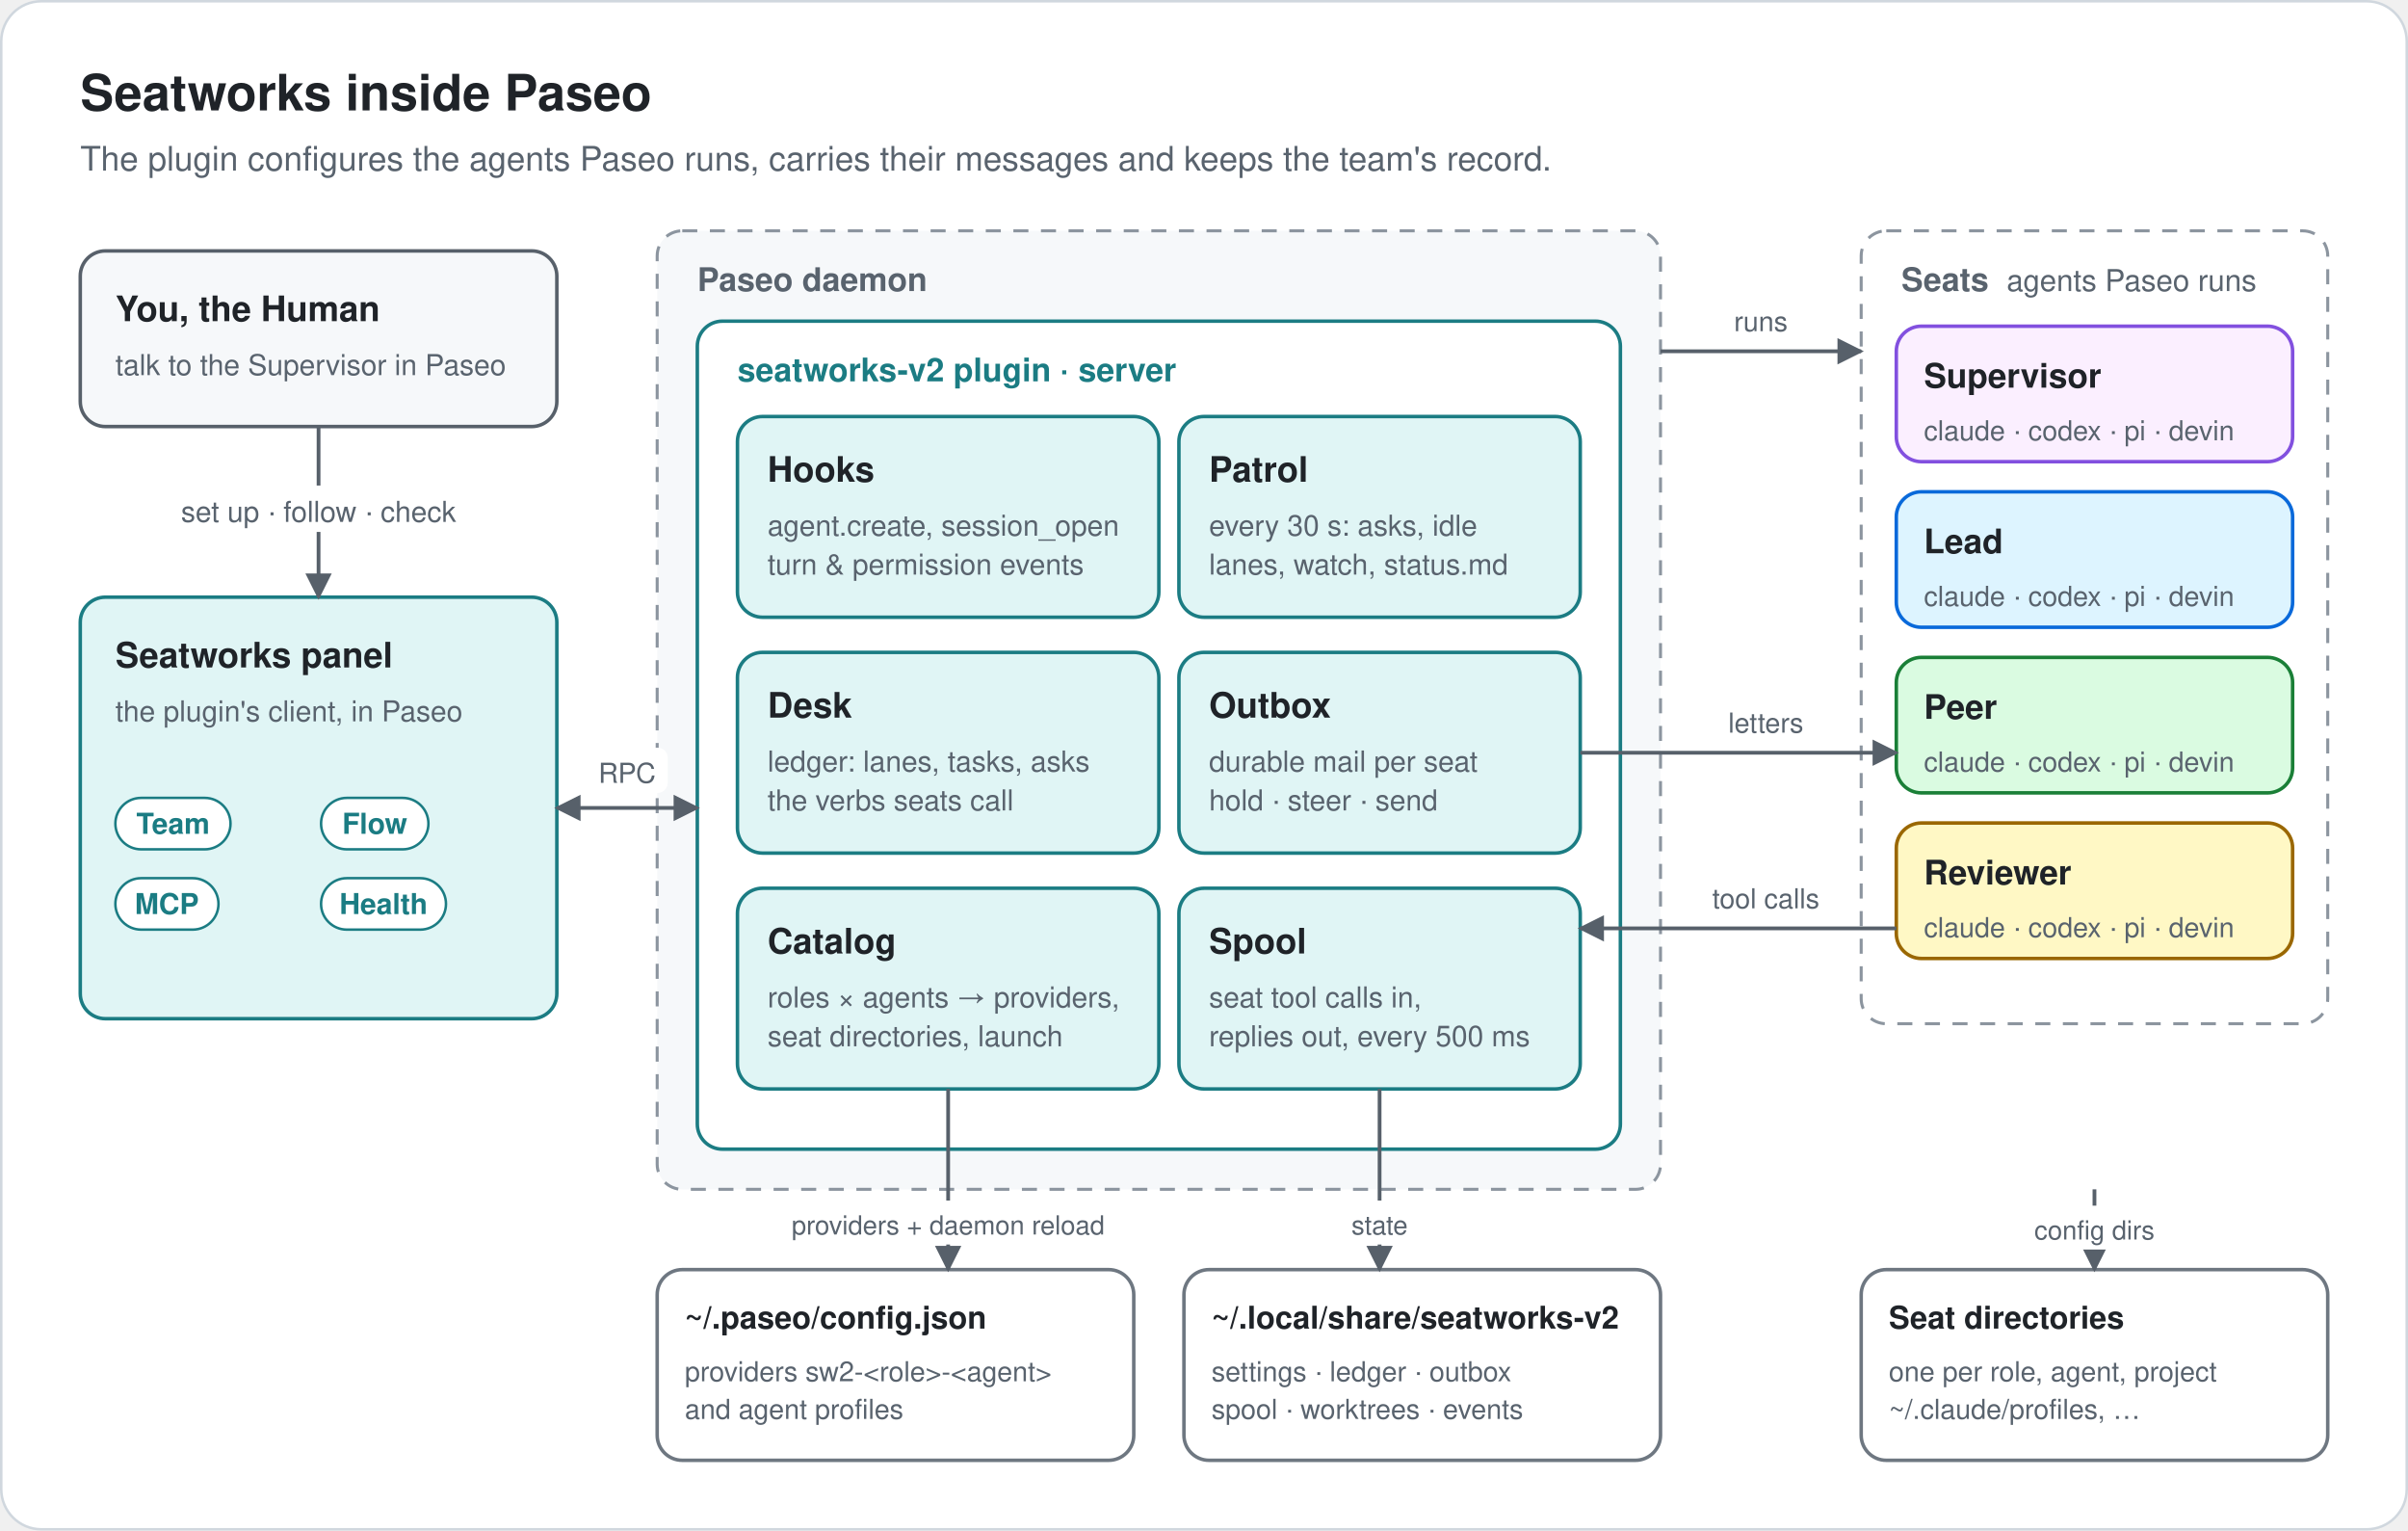
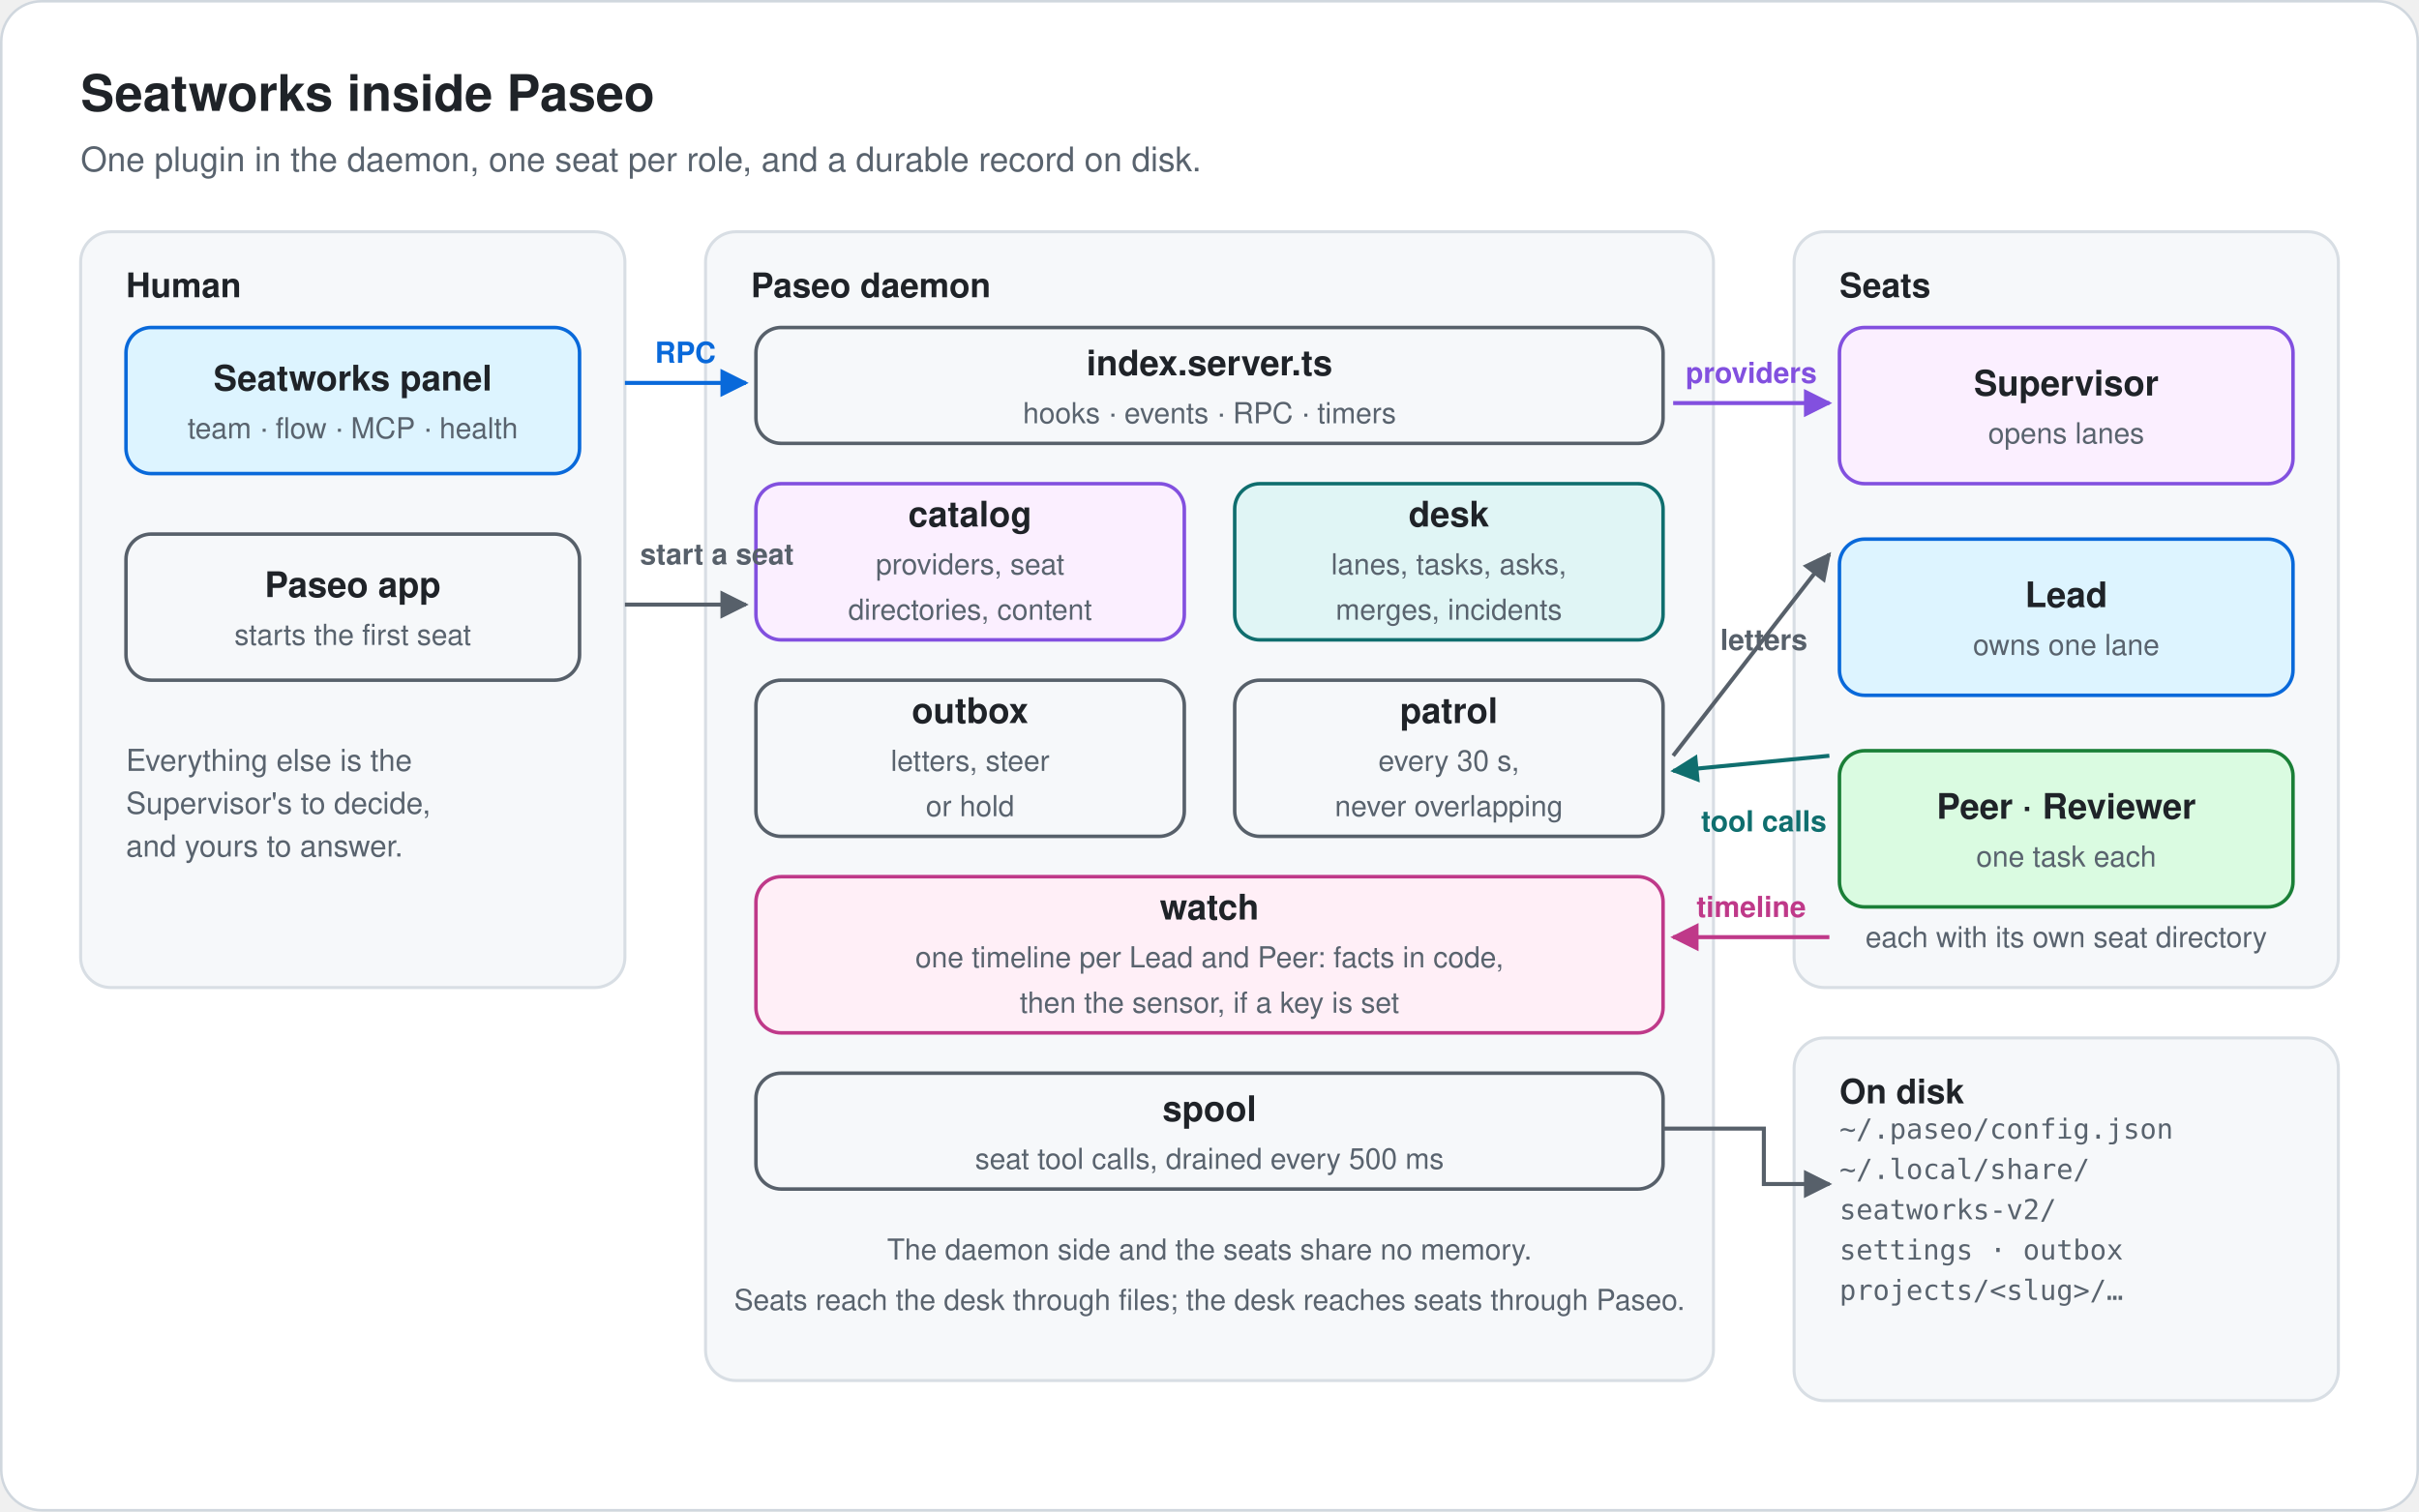
- <svg xmlns="http://www.w3.org/2000/svg" width="960" height="610" viewBox="0 0 960 610" role="img" aria-label="Seatworks inside Paseo: the Human uses the Seatworks panel; the plugin server runs inside the Paseo daemon with hooks, desk, outbox, patrol, catalog and spool; Paseo runs the seats; state lives on disk.">
+ <svg xmlns="http://www.w3.org/2000/svg" width="960" height="600" viewBox="0 0 960 600" role="img" aria-label="Seatworks inside Paseo: the Human works in the panel and with a Supervisor seat; the plugin server runs inside the Paseo daemon with its hooks, catalog, desk, outbox, patrol and watch; Paseo runs the seats; everything durable is on disk.">
  <defs>
+     <marker id="m0969da" viewBox="0 0 10 10" refX="9" refY="5" markerWidth="7" markerHeight="7" orient="auto-start-reverse">
+       <path d="M0,0 L10,5 L0,10 z" fill="#0969da" />
+     </marker>
+     <marker id="m0f6e6e" viewBox="0 0 10 10" refX="9" refY="5" markerWidth="7" markerHeight="7" orient="auto-start-reverse">
+       <path d="M0,0 L10,5 L0,10 z" fill="#0f6e6e" />
+     </marker>
    <marker id="m57606a" viewBox="0 0 10 10" refX="9" refY="5" markerWidth="7" markerHeight="7" orient="auto-start-reverse">
      <path d="M0,0 L10,5 L0,10 z" fill="#57606a" />
    </marker>
+     <marker id="m8250df" viewBox="0 0 10 10" refX="9" refY="5" markerWidth="7" markerHeight="7" orient="auto-start-reverse">
+       <path d="M0,0 L10,5 L0,10 z" fill="#8250df" />
+     </marker>
+     <marker id="mbf3989" viewBox="0 0 10 10" refX="9" refY="5" markerWidth="7" markerHeight="7" orient="auto-start-reverse">
+       <path d="M0,0 L10,5 L0,10 z" fill="#bf3989" />
+     </marker>
  </defs>
-   <rect x="0.5" y="0.5" width="959" height="609" rx="16" fill="#ffffff" stroke="#d0d7de" />
-   <text x="32.0" y="44.0" font-family="-apple-system, BlinkMacSystemFont, 'Segoe UI', Helvetica, Arial, sans-serif" font-size="20" font-weight="600" fill="#1f2328" text-anchor="start">Seatworks inside Paseo</text>
-   <text x="32.0" y="68.0" font-family="-apple-system, BlinkMacSystemFont, 'Segoe UI', Helvetica, Arial, sans-serif" font-size="13.5" font-weight="400" fill="#59636e" text-anchor="start">The plugin configures the agents Paseo runs, carries their messages and keeps the team's record.</text>
-   <rect x="32.0" y="100.0" width="190.0" height="70.0" rx="10" fill="#f6f8fa" stroke="#57606a" stroke-width="1.4" />
-   <text x="46.0" y="128.0" font-family="-apple-system, BlinkMacSystemFont, 'Segoe UI', Helvetica, Arial, sans-serif" font-size="14" font-weight="600" fill="#1f2328" text-anchor="start">You, the Human</text>
-   <text x="46.0" y="149.5" font-family="-apple-system, BlinkMacSystemFont, 'Segoe UI', Helvetica, Arial, sans-serif" font-size="11.5" font-weight="400" fill="#59636e" text-anchor="start">talk to the Supervisor in Paseo</text>
-   <rect x="32.0" y="238.0" width="190.0" height="168.0" rx="10" fill="#e0f5f5" stroke="#1b7c83" stroke-width="1.4" />
-   <text x="46.0" y="266.0" font-family="-apple-system, BlinkMacSystemFont, 'Segoe UI', Helvetica, Arial, sans-serif" font-size="14" font-weight="600" fill="#1f2328" text-anchor="start">Seatworks panel</text>
-   <text x="46.0" y="287.5" font-family="-apple-system, BlinkMacSystemFont, 'Segoe UI', Helvetica, Arial, sans-serif" font-size="11.5" font-weight="400" fill="#59636e" text-anchor="start">the plugin's client, in Paseo</text>
-   <rect x="46.0" y="318.0" width="45.9" height="20.5" rx="10.25" fill="#ffffff" stroke="#1b7c83" stroke-width="1" />
-   <text x="69.0" y="332.3" font-family="-apple-system, BlinkMacSystemFont, 'Segoe UI', Helvetica, Arial, sans-serif" font-size="11.5" font-weight="600" fill="#1b7c83" text-anchor="middle">Team</text>
-   <rect x="128.0" y="318.0" width="42.8" height="20.5" rx="10.25" fill="#ffffff" stroke="#1b7c83" stroke-width="1" />
-   <text x="149.4" y="332.3" font-family="-apple-system, BlinkMacSystemFont, 'Segoe UI', Helvetica, Arial, sans-serif" font-size="11.5" font-weight="600" fill="#1b7c83" text-anchor="middle">Flow</text>
-   <rect x="46.0" y="350.0" width="41.1" height="20.5" rx="10.25" fill="#ffffff" stroke="#1b7c83" stroke-width="1" />
-   <text x="66.5" y="364.3" font-family="-apple-system, BlinkMacSystemFont, 'Segoe UI', Helvetica, Arial, sans-serif" font-size="11.5" font-weight="600" fill="#1b7c83" text-anchor="middle">MCP</text>
-   <rect x="128.0" y="350.0" width="49.8" height="20.5" rx="10.25" fill="#ffffff" stroke="#1b7c83" stroke-width="1" />
-   <text x="152.9" y="364.3" font-family="-apple-system, BlinkMacSystemFont, 'Segoe UI', Helvetica, Arial, sans-serif" font-size="11.5" font-weight="600" fill="#1b7c83" text-anchor="middle">Health</text>
-   <path d="M127.0,170.0 L127.0,238.0" fill="none" stroke="#57606a" stroke-width="1.5" marker-end="url(#m57606a)" />
-   <rect x="59.0" y="193.5" width="136.0" height="18.5" rx="4" fill="#ffffff" stroke="none" stroke-width="0" />
-   <text x="127.0" y="208.0" font-family="-apple-system, BlinkMacSystemFont, 'Segoe UI', Helvetica, Arial, sans-serif" font-size="11.5" font-weight="400" fill="#59636e" text-anchor="middle">set up · follow · check</text>
-   <rect x="262.0" y="92.0" width="400.0" height="382.0" rx="10" fill="#f6f8fa" stroke="#8c959f" stroke-width="1.2" stroke-dasharray="6 5" />
-   <text x="278.0" y="116.0" font-family="-apple-system, BlinkMacSystemFont, 'Segoe UI', Helvetica, Arial, sans-serif" font-size="13" font-weight="600" fill="#59636e" text-anchor="start">Paseo daemon</text>
-   <rect x="278.0" y="128.0" width="368.0" height="330.0" rx="10" fill="#ffffff" stroke="#1b7c83" stroke-width="1.4" />
-   <text x="294.0" y="152.0" font-family="-apple-system, BlinkMacSystemFont, 'Segoe UI', Helvetica, Arial, sans-serif" font-size="13" font-weight="600" fill="#1b7c83" text-anchor="start">seatworks-v2 plugin · server</text>
-   <rect x="294.0" y="166.0" width="168.0" height="80.0" rx="10" fill="#e0f5f5" stroke="#1b7c83" stroke-width="1.4" />
-   <text x="306.0" y="192.0" font-family="-apple-system, BlinkMacSystemFont, 'Segoe UI', Helvetica, Arial, sans-serif" font-size="14" font-weight="600" fill="#1f2328" text-anchor="start">Hooks</text>
-   <text x="306.0" y="213.5" font-family="-apple-system, BlinkMacSystemFont, 'Segoe UI', Helvetica, Arial, sans-serif" font-size="11.5" font-weight="400" fill="#59636e" text-anchor="start">agent.create, session_open</text>
-   <text x="306.0" y="229.0" font-family="-apple-system, BlinkMacSystemFont, 'Segoe UI', Helvetica, Arial, sans-serif" font-size="11.5" font-weight="400" fill="#59636e" text-anchor="start">turn &amp; permission events</text>
-   <rect x="470.0" y="166.0" width="160.0" height="80.0" rx="10" fill="#e0f5f5" stroke="#1b7c83" stroke-width="1.4" />
-   <text x="482.0" y="192.0" font-family="-apple-system, BlinkMacSystemFont, 'Segoe UI', Helvetica, Arial, sans-serif" font-size="14" font-weight="600" fill="#1f2328" text-anchor="start">Patrol</text>
-   <text x="482.0" y="213.5" font-family="-apple-system, BlinkMacSystemFont, 'Segoe UI', Helvetica, Arial, sans-serif" font-size="11.5" font-weight="400" fill="#59636e" text-anchor="start">every 30 s: asks, idle</text>
-   <text x="482.0" y="229.0" font-family="-apple-system, BlinkMacSystemFont, 'Segoe UI', Helvetica, Arial, sans-serif" font-size="11.5" font-weight="400" fill="#59636e" text-anchor="start">lanes, watch, status.md</text>
-   <rect x="294.0" y="260.0" width="168.0" height="80.0" rx="10" fill="#e0f5f5" stroke="#1b7c83" stroke-width="1.4" />
-   <text x="306.0" y="286.0" font-family="-apple-system, BlinkMacSystemFont, 'Segoe UI', Helvetica, Arial, sans-serif" font-size="14" font-weight="600" fill="#1f2328" text-anchor="start">Desk</text>
-   <text x="306.0" y="307.5" font-family="-apple-system, BlinkMacSystemFont, 'Segoe UI', Helvetica, Arial, sans-serif" font-size="11.5" font-weight="400" fill="#59636e" text-anchor="start">ledger: lanes, tasks, asks</text>
-   <text x="306.0" y="323.0" font-family="-apple-system, BlinkMacSystemFont, 'Segoe UI', Helvetica, Arial, sans-serif" font-size="11.5" font-weight="400" fill="#59636e" text-anchor="start">the verbs seats call</text>
-   <rect x="470.0" y="260.0" width="160.0" height="80.0" rx="10" fill="#e0f5f5" stroke="#1b7c83" stroke-width="1.4" />
-   <text x="482.0" y="286.0" font-family="-apple-system, BlinkMacSystemFont, 'Segoe UI', Helvetica, Arial, sans-serif" font-size="14" font-weight="600" fill="#1f2328" text-anchor="start">Outbox</text>
-   <text x="482.0" y="307.5" font-family="-apple-system, BlinkMacSystemFont, 'Segoe UI', Helvetica, Arial, sans-serif" font-size="11.5" font-weight="400" fill="#59636e" text-anchor="start">durable mail per seat</text>
-   <text x="482.0" y="323.0" font-family="-apple-system, BlinkMacSystemFont, 'Segoe UI', Helvetica, Arial, sans-serif" font-size="11.5" font-weight="400" fill="#59636e" text-anchor="start">hold · steer · send</text>
-   <rect x="294.0" y="354.0" width="168.0" height="80.0" rx="10" fill="#e0f5f5" stroke="#1b7c83" stroke-width="1.4" />
-   <text x="306.0" y="380.0" font-family="-apple-system, BlinkMacSystemFont, 'Segoe UI', Helvetica, Arial, sans-serif" font-size="14" font-weight="600" fill="#1f2328" text-anchor="start">Catalog</text>
-   <text x="306.0" y="401.5" font-family="-apple-system, BlinkMacSystemFont, 'Segoe UI', Helvetica, Arial, sans-serif" font-size="11.5" font-weight="400" fill="#59636e" text-anchor="start">roles × agents → providers,</text>
-   <text x="306.0" y="417.0" font-family="-apple-system, BlinkMacSystemFont, 'Segoe UI', Helvetica, Arial, sans-serif" font-size="11.5" font-weight="400" fill="#59636e" text-anchor="start">seat directories, launch</text>
-   <rect x="470.0" y="354.0" width="160.0" height="80.0" rx="10" fill="#e0f5f5" stroke="#1b7c83" stroke-width="1.4" />
-   <text x="482.0" y="380.0" font-family="-apple-system, BlinkMacSystemFont, 'Segoe UI', Helvetica, Arial, sans-serif" font-size="14" font-weight="600" fill="#1f2328" text-anchor="start">Spool</text>
-   <text x="482.0" y="401.5" font-family="-apple-system, BlinkMacSystemFont, 'Segoe UI', Helvetica, Arial, sans-serif" font-size="11.5" font-weight="400" fill="#59636e" text-anchor="start">seat tool calls in,</text>
-   <text x="482.0" y="417.0" font-family="-apple-system, BlinkMacSystemFont, 'Segoe UI', Helvetica, Arial, sans-serif" font-size="11.5" font-weight="400" fill="#59636e" text-anchor="start">replies out, every 500 ms</text>
-   <path d="M222.0,322.0 L278.0,322.0" fill="none" stroke="#57606a" stroke-width="1.5" marker-end="url(#m57606a)" marker-start="url(#m57606a)" />
-   <rect x="233.8" y="298.0" width="32.4" height="18.0" rx="4" fill="#ffffff" stroke="none" stroke-width="0" />
-   <text x="250.0" y="312.0" font-family="-apple-system, BlinkMacSystemFont, 'Segoe UI', Helvetica, Arial, sans-serif" font-size="11" font-weight="400" fill="#59636e" text-anchor="middle">RPC</text>
-   <rect x="742.0" y="92.0" width="186.0" height="316.0" rx="10" fill="#ffffff" stroke="#8c959f" stroke-width="1.2" stroke-dasharray="6 5" />
-   <text x="758.0" y="116.0" font-family="-apple-system, BlinkMacSystemFont, 'Segoe UI', Helvetica, Arial, sans-serif" font-size="13" font-weight="600" fill="#59636e" text-anchor="start">Seats</text>
-   <text x="800.0" y="116.0" font-family="-apple-system, BlinkMacSystemFont, 'Segoe UI', Helvetica, Arial, sans-serif" font-size="12" font-weight="400" fill="#59636e" text-anchor="start">agents Paseo runs</text>
-   <rect x="756.0" y="130.0" width="158.0" height="54.0" rx="10" fill="#fbefff" stroke="#8250df" stroke-width="1.4" />
-   <text x="767.0" y="154.5" font-family="-apple-system, BlinkMacSystemFont, 'Segoe UI', Helvetica, Arial, sans-serif" font-size="13.5" font-weight="600" fill="#1f2328" text-anchor="start">Supervisor</text>
-   <text x="767.0" y="175.5" font-family="-apple-system, BlinkMacSystemFont, 'Segoe UI', Helvetica, Arial, sans-serif" font-size="11" font-weight="400" fill="#59636e" text-anchor="start">claude · codex · pi · devin</text>
-   <rect x="756.0" y="196.0" width="158.0" height="54.0" rx="10" fill="#ddf4ff" stroke="#0969da" stroke-width="1.4" />
-   <text x="767.0" y="220.5" font-family="-apple-system, BlinkMacSystemFont, 'Segoe UI', Helvetica, Arial, sans-serif" font-size="13.5" font-weight="600" fill="#1f2328" text-anchor="start">Lead</text>
-   <text x="767.0" y="241.5" font-family="-apple-system, BlinkMacSystemFont, 'Segoe UI', Helvetica, Arial, sans-serif" font-size="11" font-weight="400" fill="#59636e" text-anchor="start">claude · codex · pi · devin</text>
-   <rect x="756.0" y="262.0" width="158.0" height="54.0" rx="10" fill="#dafbe1" stroke="#1a7f37" stroke-width="1.4" />
-   <text x="767.0" y="286.5" font-family="-apple-system, BlinkMacSystemFont, 'Segoe UI', Helvetica, Arial, sans-serif" font-size="13.5" font-weight="600" fill="#1f2328" text-anchor="start">Peer</text>
-   <text x="767.0" y="307.5" font-family="-apple-system, BlinkMacSystemFont, 'Segoe UI', Helvetica, Arial, sans-serif" font-size="11" font-weight="400" fill="#59636e" text-anchor="start">claude · codex · pi · devin</text>
-   <rect x="756.0" y="328.0" width="158.0" height="54.0" rx="10" fill="#fff8c5" stroke="#9a6700" stroke-width="1.4" />
-   <text x="767.0" y="352.5" font-family="-apple-system, BlinkMacSystemFont, 'Segoe UI', Helvetica, Arial, sans-serif" font-size="13.5" font-weight="600" fill="#1f2328" text-anchor="start">Reviewer</text>
-   <text x="767.0" y="373.5" font-family="-apple-system, BlinkMacSystemFont, 'Segoe UI', Helvetica, Arial, sans-serif" font-size="11" font-weight="400" fill="#59636e" text-anchor="start">claude · codex · pi · devin</text>
-   <path d="M662.0,140.0 L742.0,140.0" fill="none" stroke="#57606a" stroke-width="1.5" marker-end="url(#m57606a)" />
-   <rect x="686.1" y="118.0" width="31.8" height="18.0" rx="4" fill="#ffffff" stroke="none" stroke-width="0" />
-   <text x="702.0" y="132.0" font-family="-apple-system, BlinkMacSystemFont, 'Segoe UI', Helvetica, Arial, sans-serif" font-size="11" font-weight="400" fill="#59636e" text-anchor="middle">runs</text>
-   <path d="M630.0,300.0 L756.0,300.0" fill="none" stroke="#57606a" stroke-width="1.5" marker-end="url(#m57606a)" />
-   <rect x="682.6" y="278.0" width="42.8" height="18.0" rx="4" fill="#ffffff" stroke="none" stroke-width="0" />
-   <text x="704.0" y="292.0" font-family="-apple-system, BlinkMacSystemFont, 'Segoe UI', Helvetica, Arial, sans-serif" font-size="11" font-weight="400" fill="#59636e" text-anchor="middle">letters</text>
-   <path d="M756.0,370.0 L630.0,370.0" fill="none" stroke="#57606a" stroke-width="1.5" marker-end="url(#m57606a)" />
-   <rect x="675.6" y="348.0" width="56.9" height="18.0" rx="4" fill="#ffffff" stroke="none" stroke-width="0" />
-   <text x="704.0" y="362.0" font-family="-apple-system, BlinkMacSystemFont, 'Segoe UI', Helvetica, Arial, sans-serif" font-size="11" font-weight="400" fill="#59636e" text-anchor="middle">tool calls</text>
-   <rect x="262.0" y="506.0" width="190.0" height="76.0" rx="10" fill="#ffffff" stroke="#6e7781" stroke-width="1.4" />
-   <text x="273.0" y="529.5" font-family="-apple-system, BlinkMacSystemFont, 'Segoe UI', Helvetica, Arial, sans-serif" font-size="12.5" font-weight="600" fill="#1f2328" text-anchor="start">~/.paseo/config.json</text>
-   <text x="273.0" y="550.5" font-family="-apple-system, BlinkMacSystemFont, 'Segoe UI', Helvetica, Arial, sans-serif" font-size="11" font-weight="400" fill="#59636e" text-anchor="start">providers sw2-&lt;role&gt;-&lt;agent&gt;</text>
-   <text x="273.0" y="565.5" font-family="-apple-system, BlinkMacSystemFont, 'Segoe UI', Helvetica, Arial, sans-serif" font-size="11" font-weight="400" fill="#59636e" text-anchor="start">and agent profiles</text>
-   <rect x="472.0" y="506.0" width="190.0" height="76.0" rx="10" fill="#ffffff" stroke="#6e7781" stroke-width="1.4" />
-   <text x="483.0" y="529.5" font-family="-apple-system, BlinkMacSystemFont, 'Segoe UI', Helvetica, Arial, sans-serif" font-size="12.5" font-weight="600" fill="#1f2328" text-anchor="start">~/.local/share/seatworks-v2</text>
-   <text x="483.0" y="550.5" font-family="-apple-system, BlinkMacSystemFont, 'Segoe UI', Helvetica, Arial, sans-serif" font-size="11" font-weight="400" fill="#59636e" text-anchor="start">settings · ledger · outbox</text>
-   <text x="483.0" y="565.5" font-family="-apple-system, BlinkMacSystemFont, 'Segoe UI', Helvetica, Arial, sans-serif" font-size="11" font-weight="400" fill="#59636e" text-anchor="start">spool · worktrees · events</text>
-   <rect x="742.0" y="506.0" width="186.0" height="76.0" rx="10" fill="#ffffff" stroke="#6e7781" stroke-width="1.4" />
-   <text x="753.0" y="529.5" font-family="-apple-system, BlinkMacSystemFont, 'Segoe UI', Helvetica, Arial, sans-serif" font-size="12.5" font-weight="600" fill="#1f2328" text-anchor="start">Seat directories</text>
-   <text x="753.0" y="550.5" font-family="-apple-system, BlinkMacSystemFont, 'Segoe UI', Helvetica, Arial, sans-serif" font-size="11" font-weight="400" fill="#59636e" text-anchor="start">one per role, agent, project</text>
-   <text x="753.0" y="565.5" font-family="-apple-system, BlinkMacSystemFont, 'Segoe UI', Helvetica, Arial, sans-serif" font-size="11" font-weight="400" fill="#59636e" text-anchor="start">~/.claude/profiles, …</text>
-   <path d="M378.0,434.0 L378.0,506.0" fill="none" stroke="#57606a" stroke-width="1.5" marker-end="url(#m57606a)" />
-   <rect x="308.8" y="478.5" width="138.3" height="17.5" rx="4" fill="#ffffff" stroke="none" stroke-width="0" />
-   <text x="378.0" y="492.0" font-family="-apple-system, BlinkMacSystemFont, 'Segoe UI', Helvetica, Arial, sans-serif" font-size="10.5" font-weight="400" fill="#59636e" text-anchor="middle">providers + daemon reload</text>
-   <path d="M550.0,434.0 L550.0,506.0" fill="none" stroke="#57606a" stroke-width="1.5" marker-end="url(#m57606a)" />
-   <rect x="532.7" y="478.5" width="34.6" height="17.5" rx="4" fill="#ffffff" stroke="none" stroke-width="0" />
-   <text x="550.0" y="492.0" font-family="-apple-system, BlinkMacSystemFont, 'Segoe UI', Helvetica, Arial, sans-serif" font-size="10.5" font-weight="400" fill="#59636e" text-anchor="middle">state</text>
-   <path d="M835.0,474.0 L835.0,506.0" fill="none" stroke="#57606a" stroke-width="1.5" marker-end="url(#m57606a)" />
-   <rect x="804.4" y="480.5" width="61.2" height="17.5" rx="4" fill="#ffffff" stroke="none" stroke-width="0" />
-   <text x="835.0" y="494.0" font-family="-apple-system, BlinkMacSystemFont, 'Segoe UI', Helvetica, Arial, sans-serif" font-size="10.5" font-weight="400" fill="#59636e" text-anchor="middle">config dirs</text>
+   <rect x="0.5" y="0.5" width="959" height="599" rx="16" fill="#ffffff" stroke="#d0d7de" />
+   <text x="32" y="44" font-family="-apple-system, BlinkMacSystemFont, 'Segoe UI', Helvetica, Arial, sans-serif" font-size="20" font-weight="600" fill="#1f2328">Seatworks inside Paseo</text>
+   <text x="32" y="68" font-family="-apple-system, BlinkMacSystemFont, 'Segoe UI', Helvetica, Arial, sans-serif" font-size="13.5" font-weight="400" fill="#59636e">One plugin in the daemon, one seat per role, and a durable record on disk.</text>
+   <rect x="32" y="92" width="216" height="300" rx="12" fill="#f6f8fa" stroke="#d8dee4" stroke-width="1.2" />
+   <text x="50" y="118" font-family="-apple-system, BlinkMacSystemFont, 'Segoe UI', Helvetica, Arial, sans-serif" font-size="13.5" font-weight="600" fill="#1f2328" text-anchor="start">Human</text>
+   <rect x="50" y="130" width="180" height="58" rx="10" fill="#ddf4ff" stroke="#0969da" stroke-width="1.4" />
+   <text x="140.0" y="155.0" font-family="-apple-system, BlinkMacSystemFont, 'Segoe UI', Helvetica, Arial, sans-serif" font-size="14" font-weight="600" fill="#1f2328" text-anchor="middle">Seatworks panel</text>
+   <text x="140.0" y="174.0" font-family="-apple-system, BlinkMacSystemFont, 'Segoe UI', Helvetica, Arial, sans-serif" font-size="11.5" font-weight="400" fill="#59636e" text-anchor="middle">team · flow · MCP · health</text>
+   <rect x="50" y="212" width="180" height="58" rx="10" fill="#f6f8fa" stroke="#57606a" stroke-width="1.4" />
+   <text x="140.0" y="237.0" font-family="-apple-system, BlinkMacSystemFont, 'Segoe UI', Helvetica, Arial, sans-serif" font-size="14" font-weight="600" fill="#1f2328" text-anchor="middle">Paseo app</text>
+   <text x="140.0" y="256.0" font-family="-apple-system, BlinkMacSystemFont, 'Segoe UI', Helvetica, Arial, sans-serif" font-size="11.5" font-weight="400" fill="#59636e" text-anchor="middle">starts the first seat</text>
+   <text x="50" y="306" font-family="-apple-system, BlinkMacSystemFont, 'Segoe UI', Helvetica, Arial, sans-serif" font-size="12" font-weight="400" fill="#59636e" text-anchor="start">Everything else is the</text>
+   <text x="50" y="323" font-family="-apple-system, BlinkMacSystemFont, 'Segoe UI', Helvetica, Arial, sans-serif" font-size="12" font-weight="400" fill="#59636e" text-anchor="start">Supervisor's to decide,</text>
+   <text x="50" y="340" font-family="-apple-system, BlinkMacSystemFont, 'Segoe UI', Helvetica, Arial, sans-serif" font-size="12" font-weight="400" fill="#59636e" text-anchor="start">and yours to answer.</text>
+   <rect x="280" y="92" width="400" height="456" rx="12" fill="#f6f8fa" stroke="#d8dee4" stroke-width="1.2" />
+   <text x="298" y="118" font-family="-apple-system, BlinkMacSystemFont, 'Segoe UI', Helvetica, Arial, sans-serif" font-size="13.5" font-weight="600" fill="#1f2328" text-anchor="start">Paseo daemon</text>
+   <rect x="300" y="130" width="360" height="46" rx="10" fill="#f6f8fa" stroke="#57606a" stroke-width="1.4" />
+   <text x="480.0" y="149.0" font-family="-apple-system, BlinkMacSystemFont, 'Segoe UI', Helvetica, Arial, sans-serif" font-size="14" font-weight="600" fill="#1f2328" text-anchor="middle">index.server.ts</text>
+   <text x="480.0" y="168.0" font-family="-apple-system, BlinkMacSystemFont, 'Segoe UI', Helvetica, Arial, sans-serif" font-size="11.5" font-weight="400" fill="#59636e" text-anchor="middle">hooks · events · RPC · timers</text>
+   <rect x="300" y="192" width="170" height="62" rx="10" fill="#fbefff" stroke="#8250df" stroke-width="1.4" />
+   <text x="385.0" y="209.0" font-family="-apple-system, BlinkMacSystemFont, 'Segoe UI', Helvetica, Arial, sans-serif" font-size="14" font-weight="600" fill="#1f2328" text-anchor="middle">catalog</text>
+   <text x="385.0" y="228.0" font-family="-apple-system, BlinkMacSystemFont, 'Segoe UI', Helvetica, Arial, sans-serif" font-size="11.5" font-weight="400" fill="#59636e" text-anchor="middle">providers, seat</text>
+   <text x="385.0" y="246.0" font-family="-apple-system, BlinkMacSystemFont, 'Segoe UI', Helvetica, Arial, sans-serif" font-size="11.5" font-weight="400" fill="#59636e" text-anchor="middle">directories, content</text>
+   <rect x="490" y="192" width="170" height="62" rx="10" fill="#e0f5f5" stroke="#0f6e6e" stroke-width="1.4" />
+   <text x="575.0" y="209.0" font-family="-apple-system, BlinkMacSystemFont, 'Segoe UI', Helvetica, Arial, sans-serif" font-size="14" font-weight="600" fill="#1f2328" text-anchor="middle">desk</text>
+   <text x="575.0" y="228.0" font-family="-apple-system, BlinkMacSystemFont, 'Segoe UI', Helvetica, Arial, sans-serif" font-size="11.5" font-weight="400" fill="#59636e" text-anchor="middle">lanes, tasks, asks,</text>
+   <text x="575.0" y="246.0" font-family="-apple-system, BlinkMacSystemFont, 'Segoe UI', Helvetica, Arial, sans-serif" font-size="11.5" font-weight="400" fill="#59636e" text-anchor="middle">merges, incidents</text>
+   <rect x="300" y="270" width="170" height="62" rx="10" fill="#f6f8fa" stroke="#57606a" stroke-width="1.4" />
+   <text x="385.0" y="287.0" font-family="-apple-system, BlinkMacSystemFont, 'Segoe UI', Helvetica, Arial, sans-serif" font-size="14" font-weight="600" fill="#1f2328" text-anchor="middle">outbox</text>
+   <text x="385.0" y="306.0" font-family="-apple-system, BlinkMacSystemFont, 'Segoe UI', Helvetica, Arial, sans-serif" font-size="11.5" font-weight="400" fill="#59636e" text-anchor="middle">letters, steer</text>
+   <text x="385.0" y="324.0" font-family="-apple-system, BlinkMacSystemFont, 'Segoe UI', Helvetica, Arial, sans-serif" font-size="11.5" font-weight="400" fill="#59636e" text-anchor="middle">or hold</text>
+   <rect x="490" y="270" width="170" height="62" rx="10" fill="#f6f8fa" stroke="#57606a" stroke-width="1.4" />
+   <text x="575.0" y="287.0" font-family="-apple-system, BlinkMacSystemFont, 'Segoe UI', Helvetica, Arial, sans-serif" font-size="14" font-weight="600" fill="#1f2328" text-anchor="middle">patrol</text>
+   <text x="575.0" y="306.0" font-family="-apple-system, BlinkMacSystemFont, 'Segoe UI', Helvetica, Arial, sans-serif" font-size="11.5" font-weight="400" fill="#59636e" text-anchor="middle">every 30 s,</text>
+   <text x="575.0" y="324.0" font-family="-apple-system, BlinkMacSystemFont, 'Segoe UI', Helvetica, Arial, sans-serif" font-size="11.5" font-weight="400" fill="#59636e" text-anchor="middle">never overlapping</text>
+   <rect x="300" y="348" width="360" height="62" rx="10" fill="#ffeff7" stroke="#bf3989" stroke-width="1.4" />
+   <text x="480.0" y="365.0" font-family="-apple-system, BlinkMacSystemFont, 'Segoe UI', Helvetica, Arial, sans-serif" font-size="14" font-weight="600" fill="#1f2328" text-anchor="middle">watch</text>
+   <text x="480.0" y="384.0" font-family="-apple-system, BlinkMacSystemFont, 'Segoe UI', Helvetica, Arial, sans-serif" font-size="11.5" font-weight="400" fill="#59636e" text-anchor="middle">one timeline per Lead and Peer: facts in code,</text>
+   <text x="480.0" y="402.0" font-family="-apple-system, BlinkMacSystemFont, 'Segoe UI', Helvetica, Arial, sans-serif" font-size="11.5" font-weight="400" fill="#59636e" text-anchor="middle">then the sensor, if a key is set</text>
+   <rect x="300" y="426" width="360" height="46" rx="10" fill="#f6f8fa" stroke="#57606a" stroke-width="1.4" />
+   <text x="480.0" y="445.0" font-family="-apple-system, BlinkMacSystemFont, 'Segoe UI', Helvetica, Arial, sans-serif" font-size="14" font-weight="600" fill="#1f2328" text-anchor="middle">spool</text>
+   <text x="480.0" y="464.0" font-family="-apple-system, BlinkMacSystemFont, 'Segoe UI', Helvetica, Arial, sans-serif" font-size="11.5" font-weight="400" fill="#59636e" text-anchor="middle">seat tool calls, drained every 500 ms</text>
+   <text x="480" y="500" font-family="-apple-system, BlinkMacSystemFont, 'Segoe UI', Helvetica, Arial, sans-serif" font-size="11.5" font-weight="400" fill="#59636e" text-anchor="middle">The daemon side and the seats share no memory.</text>
+   <text x="480" y="520" font-family="-apple-system, BlinkMacSystemFont, 'Segoe UI', Helvetica, Arial, sans-serif" font-size="11.5" font-weight="400" fill="#59636e" text-anchor="middle">Seats reach the desk through files; the desk reaches seats through Paseo.</text>
+   <rect x="712" y="92" width="216" height="300" rx="12" fill="#f6f8fa" stroke="#d8dee4" stroke-width="1.2" />
+   <text x="730" y="118" font-family="-apple-system, BlinkMacSystemFont, 'Segoe UI', Helvetica, Arial, sans-serif" font-size="13.5" font-weight="600" fill="#1f2328" text-anchor="start">Seats</text>
+   <rect x="730" y="130" width="180" height="62" rx="10" fill="#fbefff" stroke="#8250df" stroke-width="1.4" />
+   <text x="820.0" y="157.0" font-family="-apple-system, BlinkMacSystemFont, 'Segoe UI', Helvetica, Arial, sans-serif" font-size="14" font-weight="600" fill="#1f2328" text-anchor="middle">Supervisor</text>
+   <text x="820.0" y="176.0" font-family="-apple-system, BlinkMacSystemFont, 'Segoe UI', Helvetica, Arial, sans-serif" font-size="11.5" font-weight="400" fill="#59636e" text-anchor="middle">opens lanes</text>
+   <rect x="730" y="214" width="180" height="62" rx="10" fill="#ddf4ff" stroke="#0969da" stroke-width="1.4" />
+   <text x="820.0" y="241.0" font-family="-apple-system, BlinkMacSystemFont, 'Segoe UI', Helvetica, Arial, sans-serif" font-size="14" font-weight="600" fill="#1f2328" text-anchor="middle">Lead</text>
+   <text x="820.0" y="260.0" font-family="-apple-system, BlinkMacSystemFont, 'Segoe UI', Helvetica, Arial, sans-serif" font-size="11.5" font-weight="400" fill="#59636e" text-anchor="middle">owns one lane</text>
+   <rect x="730" y="298" width="180" height="62" rx="10" fill="#dafbe1" stroke="#1a7f37" stroke-width="1.4" />
+   <text x="820.0" y="325.0" font-family="-apple-system, BlinkMacSystemFont, 'Segoe UI', Helvetica, Arial, sans-serif" font-size="14" font-weight="600" fill="#1f2328" text-anchor="middle">Peer · Reviewer</text>
+   <text x="820.0" y="344.0" font-family="-apple-system, BlinkMacSystemFont, 'Segoe UI', Helvetica, Arial, sans-serif" font-size="11.5" font-weight="400" fill="#59636e" text-anchor="middle">one task each</text>
+   <text x="820" y="376" font-family="-apple-system, BlinkMacSystemFont, 'Segoe UI', Helvetica, Arial, sans-serif" font-size="11.5" font-weight="400" fill="#59636e" text-anchor="middle">each with its own seat directory</text>
+   <rect x="712" y="412" width="216" height="144" rx="12" fill="#f6f8fa" stroke="#d8dee4" stroke-width="1.2" />
+   <text x="730" y="438" font-family="-apple-system, BlinkMacSystemFont, 'Segoe UI', Helvetica, Arial, sans-serif" font-size="13.5" font-weight="600" fill="#1f2328" text-anchor="start">On disk</text>
+   <text x="730" y="452" font-family="ui-monospace, SFMono-Regular, Menlo, monospace" font-size="11" font-weight="400" fill="#59636e" text-anchor="start">~/.paseo/config.json</text>
+   <text x="730" y="468" font-family="ui-monospace, SFMono-Regular, Menlo, monospace" font-size="11" font-weight="400" fill="#59636e" text-anchor="start">~/.local/share/</text>
+   <text x="730" y="484" font-family="ui-monospace, SFMono-Regular, Menlo, monospace" font-size="11" font-weight="400" fill="#59636e" text-anchor="start">  seatworks-v2/</text>
+   <text x="730" y="500" font-family="ui-monospace, SFMono-Regular, Menlo, monospace" font-size="11" font-weight="400" fill="#59636e" text-anchor="start">  settings · outbox</text>
+   <text x="730" y="516" font-family="ui-monospace, SFMono-Regular, Menlo, monospace" font-size="11" font-weight="400" fill="#59636e" text-anchor="start">  projects/&lt;slug&gt;/…</text>
+   <line x1="248" y1="152" x2="296" y2="152" stroke="#0969da" stroke-width="1.6" marker-end="url(#m0969da)" />
+   <text x="272.0" y="144.0" font-family="-apple-system, BlinkMacSystemFont, 'Segoe UI', Helvetica, Arial, sans-serif" font-size="11.5" font-weight="600" fill="#0969da" text-anchor="middle">RPC</text>
+   <line x1="248" y1="240" x2="296" y2="240" stroke="#57606a" stroke-width="1.6" marker-end="url(#m57606a)" />
+   <text x="254" y="224" font-family="-apple-system, BlinkMacSystemFont, 'Segoe UI', Helvetica, Arial, sans-serif" font-size="11.5" font-weight="600" fill="#57606a" text-anchor="start">start a seat</text>
+   <line x1="664" y1="160" x2="726" y2="160" stroke="#8250df" stroke-width="1.6" marker-end="url(#m8250df)" />
+   <text x="695.0" y="152.0" font-family="-apple-system, BlinkMacSystemFont, 'Segoe UI', Helvetica, Arial, sans-serif" font-size="11.5" font-weight="600" fill="#8250df" text-anchor="middle">providers</text>
+   <line x1="664" y1="300" x2="726" y2="220" stroke="#57606a" stroke-width="1.6" marker-end="url(#m57606a)" />
+   <text x="700" y="258" font-family="-apple-system, BlinkMacSystemFont, 'Segoe UI', Helvetica, Arial, sans-serif" font-size="11.5" font-weight="600" fill="#57606a" text-anchor="middle">letters</text>
+   <line x1="726" y1="300" x2="664" y2="306" stroke="#0f6e6e" stroke-width="1.6" marker-end="url(#m0f6e6e)" />
+   <text x="700" y="330" font-family="-apple-system, BlinkMacSystemFont, 'Segoe UI', Helvetica, Arial, sans-serif" font-size="11.5" font-weight="600" fill="#0f6e6e" text-anchor="middle">tool calls</text>
+   <line x1="726" y1="372" x2="664" y2="372" stroke="#bf3989" stroke-width="1.6" marker-end="url(#mbf3989)" />
+   <text x="695.0" y="364.0" font-family="-apple-system, BlinkMacSystemFont, 'Segoe UI', Helvetica, Arial, sans-serif" font-size="11.5" font-weight="600" fill="#bf3989" text-anchor="middle">timeline</text>
+   <path d="M660,448 L700,448 L700,470 L726,470" fill="none" stroke="#57606a" stroke-width="1.6" marker-end="url(#m57606a)" />
</svg>
